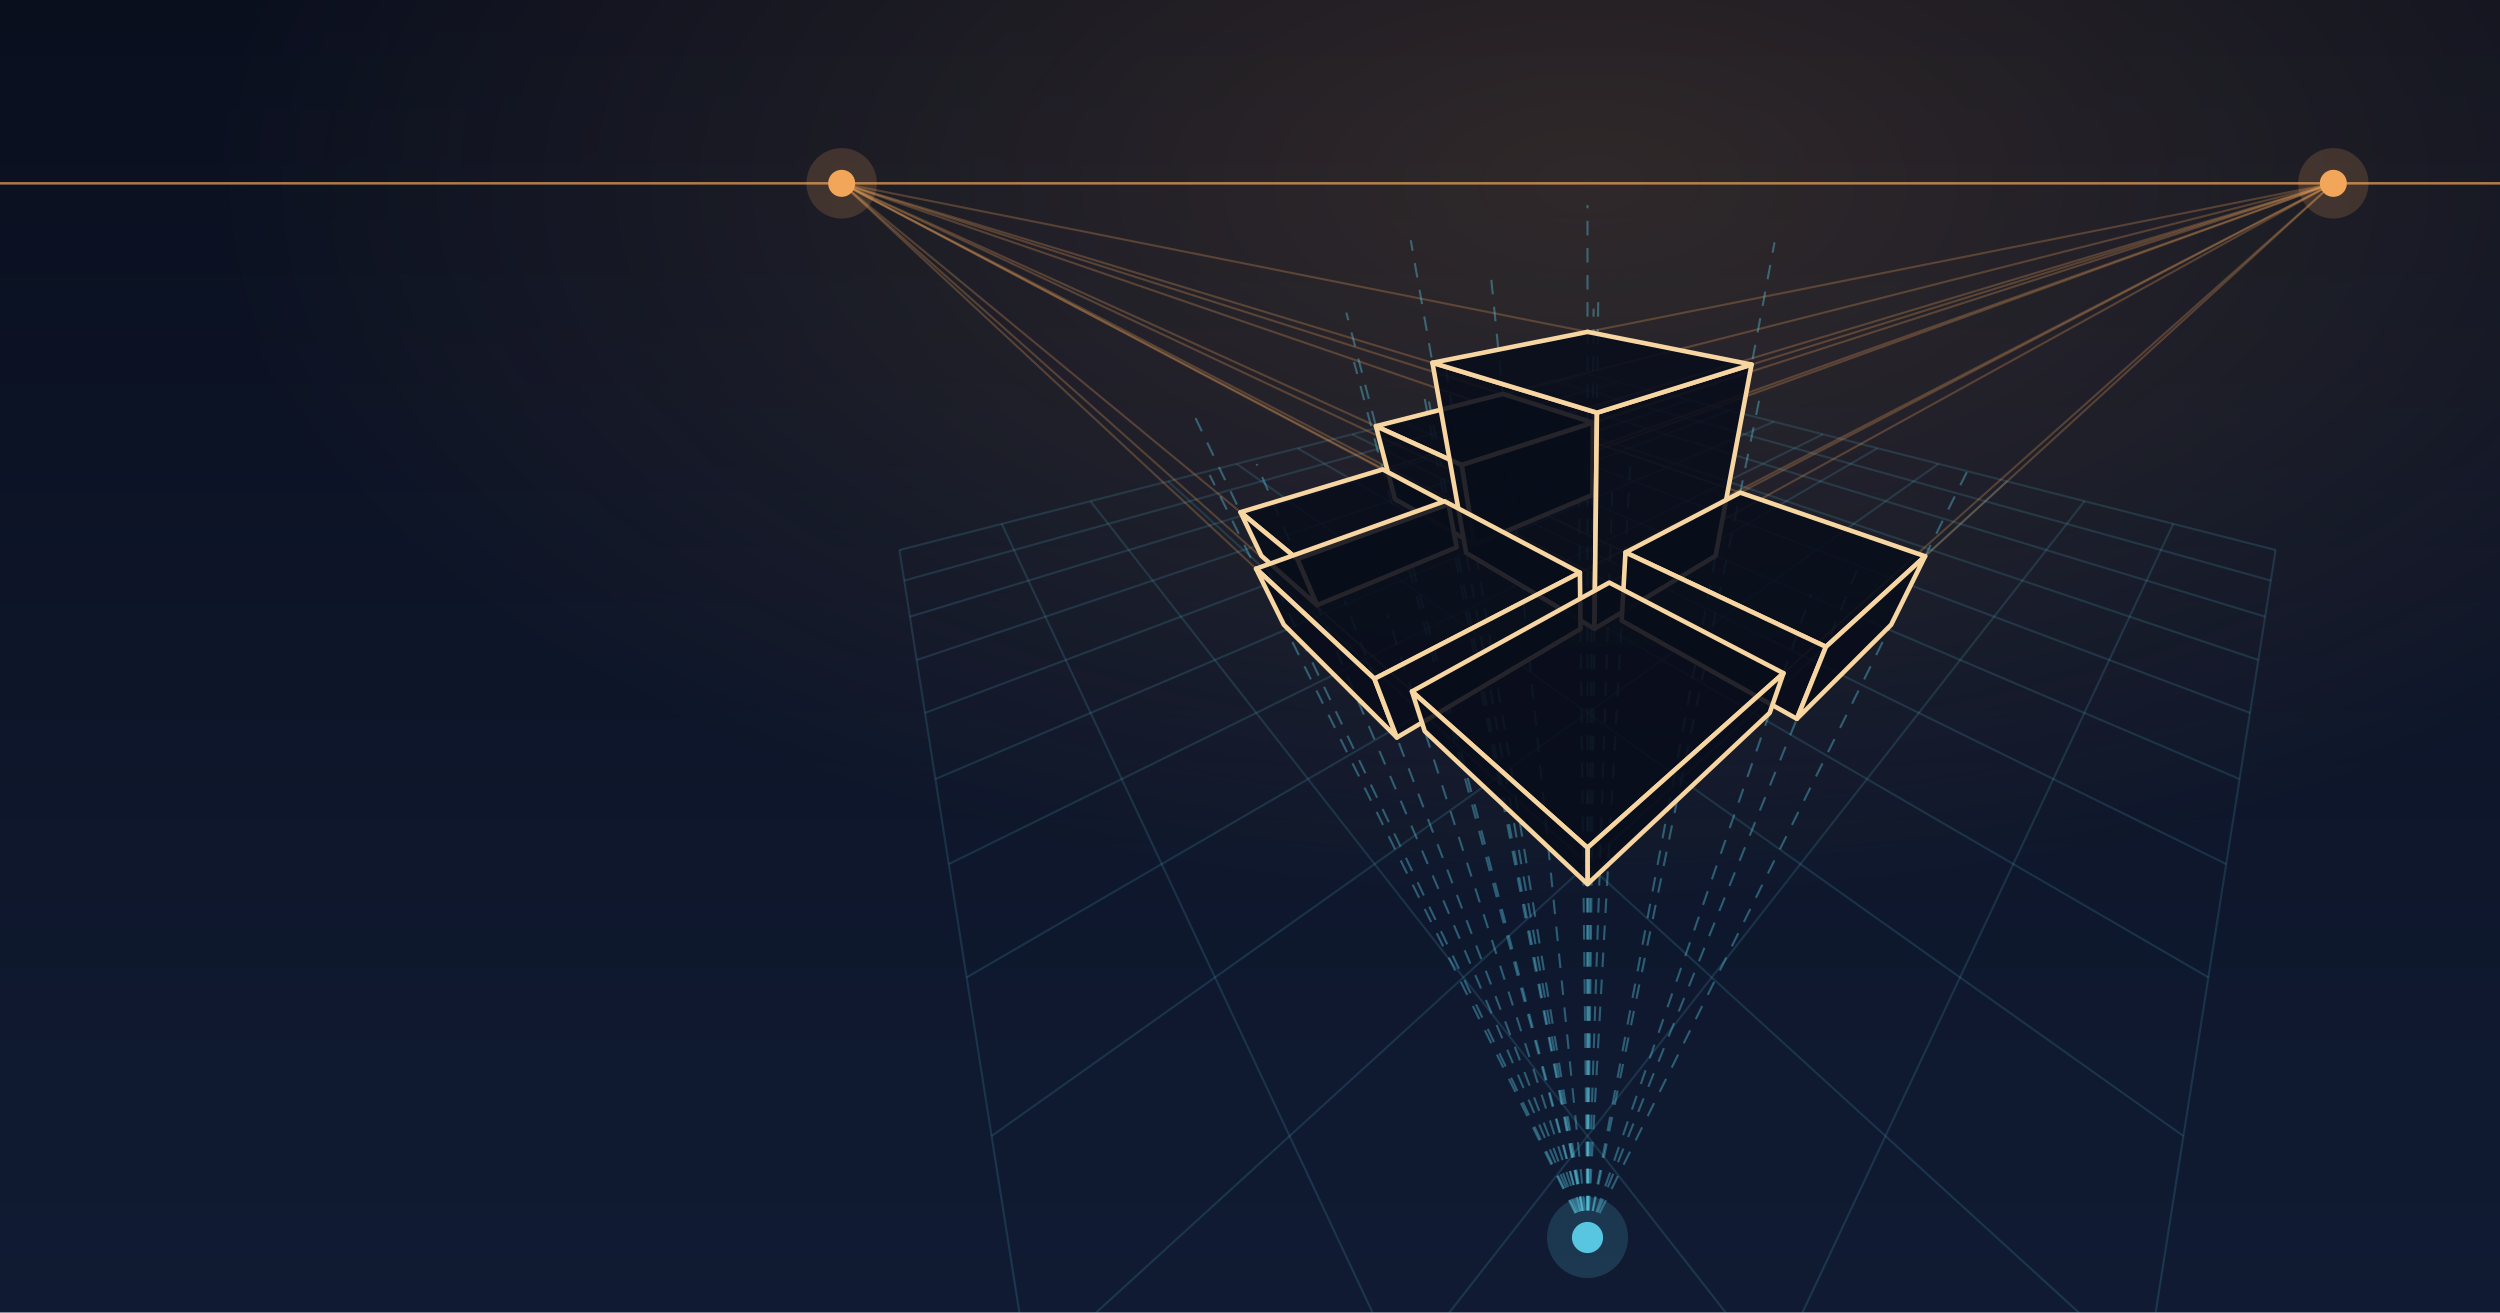
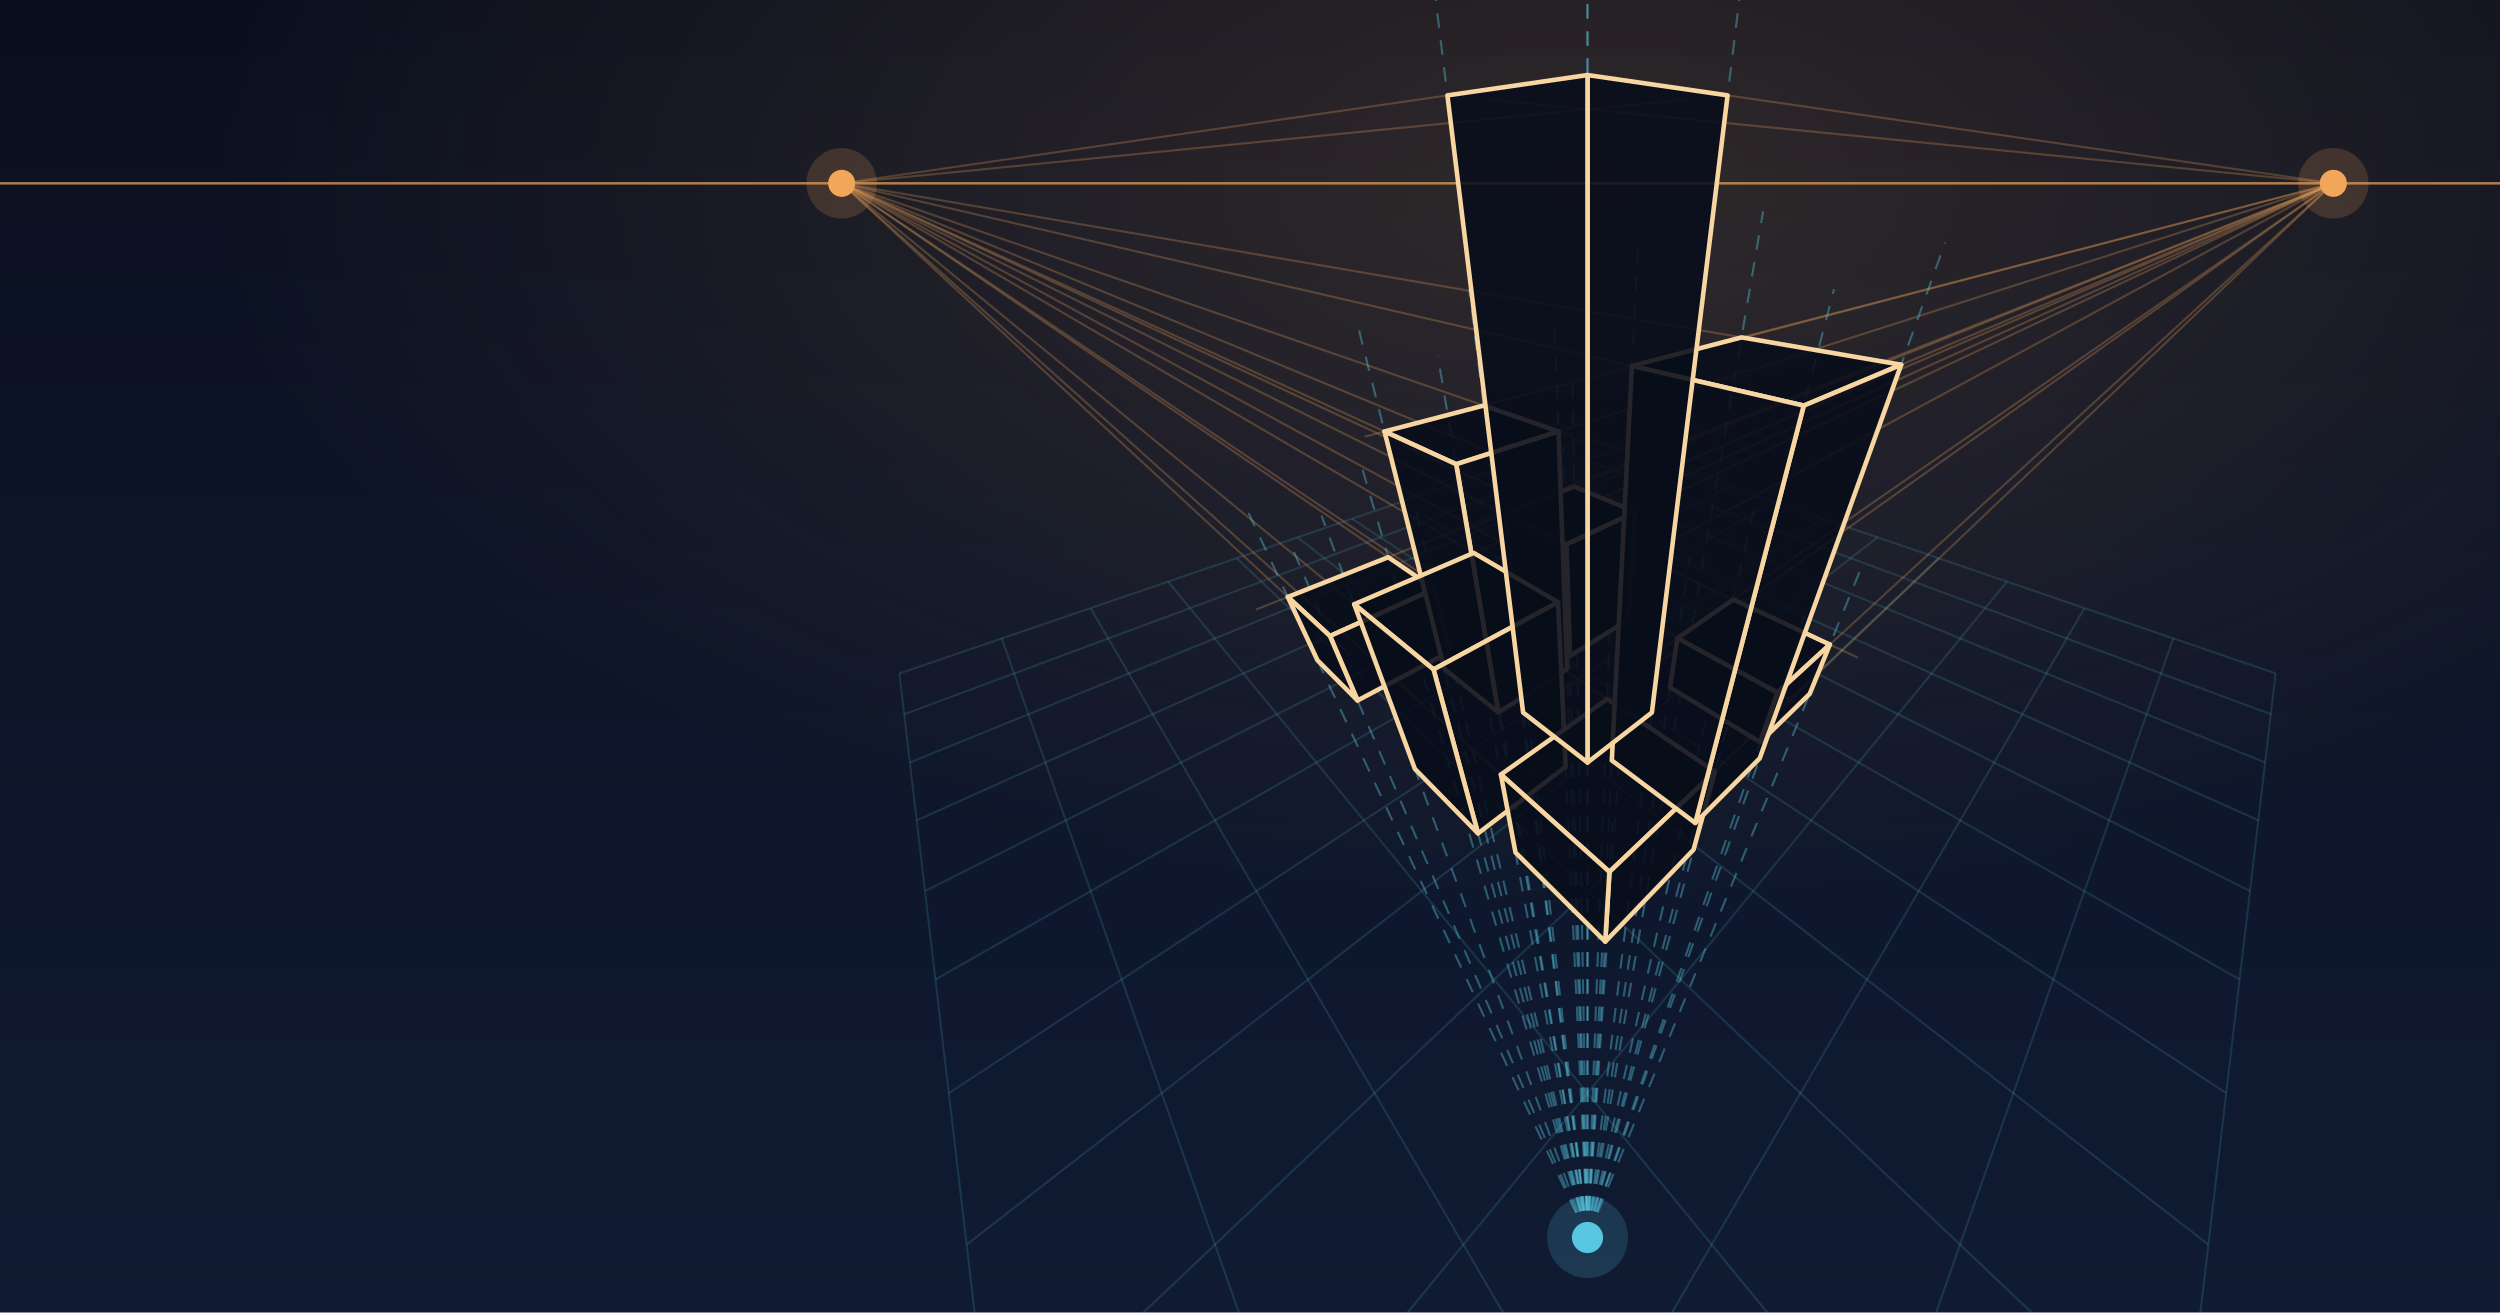
<svg xmlns="http://www.w3.org/2000/svg" viewBox="0 0 1200 630" width="1200" height="630">
  <defs>
    <linearGradient id="sky" x1="0" y1="0" x2="0" y2="1">
      <stop offset="0" stop-color="#0A0F1E" />
      <stop offset="1" stop-color="#101B33" />
    </linearGradient>
    <radialGradient id="glow" cx="0.635" cy="0.140" r=".55">
      <stop offset="0" stop-color="#F2A65A" stop-opacity=".16" />
      <stop offset="1" stop-color="#F2A65A" stop-opacity="0" />
    </radialGradient>
  </defs>
  <rect id="bg" width="1200" height="630" fill="url(#sky)" />
  <rect width="1200" height="630" fill="url(#glow)" />
  <g id="art">
    <g id="grid">
-       <line x1="513.10" y1="781.33" x2="431.70" y2="264.02" stroke="#58C6E0" stroke-opacity=".16" stroke-width="1" />
-       <line x1="729.95" y1="781.33" x2="480.84" y2="251.45" stroke="#58C6E0" stroke-opacity=".16" stroke-width="1" />
-       <line x1="946.80" y1="781.33" x2="523.43" y2="240.56" stroke="#58C6E0" stroke-opacity=".16" stroke-width="1" />
-       <line x1="1030.08" y1="659.43" x2="560.70" y2="231.03" stroke="#58C6E0" stroke-opacity=".16" stroke-width="1" />
-       <line x1="1048.04" y1="545.29" x2="593.59" y2="222.62" stroke="#58C6E0" stroke-opacity=".16" stroke-width="1" />
-       <line x1="1060.02" y1="469.15" x2="622.83" y2="215.14" stroke="#58C6E0" stroke-opacity=".16" stroke-width="1" />
-       <line x1="1068.58" y1="414.75" x2="648.98" y2="208.45" stroke="#58C6E0" stroke-opacity=".16" stroke-width="1" />
-       <line x1="1075.00" y1="373.94" x2="672.53" y2="202.43" stroke="#58C6E0" stroke-opacity=".16" stroke-width="1" />
-       <line x1="1080.00" y1="342.19" x2="693.83" y2="196.98" stroke="#58C6E0" stroke-opacity=".16" stroke-width="1" />
-       <line x1="1084.00" y1="316.79" x2="713.20" y2="192.03" stroke="#58C6E0" stroke-opacity=".16" stroke-width="1" />
-       <line x1="1087.27" y1="296.00" x2="730.88" y2="187.51" stroke="#58C6E0" stroke-opacity=".16" stroke-width="1" />
-       <line x1="1090.00" y1="278.68" x2="747.09" y2="183.36" stroke="#58C6E0" stroke-opacity=".16" stroke-width="1" />
-       <line x1="1092.30" y1="264.02" x2="762.00" y2="179.55" stroke="#58C6E0" stroke-opacity=".16" stroke-width="1" />
-       <line x1="1010.90" y1="781.33" x2="1092.30" y2="264.02" stroke="#58C6E0" stroke-opacity=".16" stroke-width="1" />
-       <line x1="794.05" y1="781.33" x2="1043.16" y2="251.45" stroke="#58C6E0" stroke-opacity=".16" stroke-width="1" />
-       <line x1="577.20" y1="781.33" x2="1000.57" y2="240.56" stroke="#58C6E0" stroke-opacity=".16" stroke-width="1" />
-       <line x1="493.92" y1="659.43" x2="963.30" y2="231.03" stroke="#58C6E0" stroke-opacity=".16" stroke-width="1" />
-       <line x1="475.96" y1="545.29" x2="930.41" y2="222.62" stroke="#58C6E0" stroke-opacity=".16" stroke-width="1" />
-       <line x1="463.98" y1="469.15" x2="901.17" y2="215.14" stroke="#58C6E0" stroke-opacity=".16" stroke-width="1" />
-       <line x1="455.42" y1="414.75" x2="875.02" y2="208.45" stroke="#58C6E0" stroke-opacity=".16" stroke-width="1" />
-       <line x1="449.00" y1="373.94" x2="851.47" y2="202.43" stroke="#58C6E0" stroke-opacity=".16" stroke-width="1" />
-       <line x1="444.00" y1="342.19" x2="830.17" y2="196.98" stroke="#58C6E0" stroke-opacity=".16" stroke-width="1" />
-       <line x1="440.00" y1="316.79" x2="810.80" y2="192.03" stroke="#58C6E0" stroke-opacity=".16" stroke-width="1" />
-       <line x1="436.73" y1="296.00" x2="793.12" y2="187.51" stroke="#58C6E0" stroke-opacity=".16" stroke-width="1" />
-       <line x1="434.00" y1="278.68" x2="776.91" y2="183.36" stroke="#58C6E0" stroke-opacity=".16" stroke-width="1" />
-       <line x1="431.70" y1="264.02" x2="762.00" y2="179.55" stroke="#58C6E0" stroke-opacity=".16" stroke-width="1" />
+       <line x1="513.10" y1="1014.67" x2="431.70" y2="323.25" stroke="#58C6E0" stroke-opacity=".16" stroke-width="1" />
+       <line x1="729.95" y1="1014.67" x2="480.84" y2="306.46" stroke="#58C6E0" stroke-opacity=".16" stroke-width="1" />
+       <line x1="946.80" y1="1014.67" x2="523.43" y2="291.90" stroke="#58C6E0" stroke-opacity=".16" stroke-width="1" />
+       <line x1="1030.08" y1="851.74" x2="560.70" y2="279.16" stroke="#58C6E0" stroke-opacity=".16" stroke-width="1" />
+       <line x1="1048.04" y1="699.18" x2="593.59" y2="267.92" stroke="#58C6E0" stroke-opacity=".16" stroke-width="1" />
+       <line x1="1060.02" y1="597.42" x2="622.83" y2="257.93" stroke="#58C6E0" stroke-opacity=".16" stroke-width="1" />
+       <line x1="1068.58" y1="524.71" x2="648.98" y2="248.99" stroke="#58C6E0" stroke-opacity=".16" stroke-width="1" />
+       <line x1="1075.00" y1="470.17" x2="672.53" y2="240.94" stroke="#58C6E0" stroke-opacity=".16" stroke-width="1" />
+       <line x1="1080.00" y1="427.73" x2="693.83" y2="233.66" stroke="#58C6E0" stroke-opacity=".16" stroke-width="1" />
+       <line x1="1084.00" y1="393.78" x2="713.20" y2="227.04" stroke="#58C6E0" stroke-opacity=".16" stroke-width="1" />
+       <line x1="1087.27" y1="366.00" x2="730.88" y2="221.00" stroke="#58C6E0" stroke-opacity=".16" stroke-width="1" />
+       <line x1="1090.00" y1="342.85" x2="747.09" y2="215.46" stroke="#58C6E0" stroke-opacity=".16" stroke-width="1" />
+       <line x1="1092.30" y1="323.25" x2="762.00" y2="210.36" stroke="#58C6E0" stroke-opacity=".16" stroke-width="1" />
+       <line x1="1010.90" y1="1014.67" x2="1092.30" y2="323.25" stroke="#58C6E0" stroke-opacity=".16" stroke-width="1" />
+       <line x1="794.05" y1="1014.67" x2="1043.16" y2="306.46" stroke="#58C6E0" stroke-opacity=".16" stroke-width="1" />
+       <line x1="577.20" y1="1014.67" x2="1000.57" y2="291.90" stroke="#58C6E0" stroke-opacity=".16" stroke-width="1" />
+       <line x1="493.92" y1="851.74" x2="963.30" y2="279.16" stroke="#58C6E0" stroke-opacity=".16" stroke-width="1" />
+       <line x1="475.96" y1="699.18" x2="930.41" y2="267.92" stroke="#58C6E0" stroke-opacity=".16" stroke-width="1" />
+       <line x1="463.98" y1="597.42" x2="901.17" y2="257.93" stroke="#58C6E0" stroke-opacity=".16" stroke-width="1" />
+       <line x1="455.42" y1="524.71" x2="875.02" y2="248.99" stroke="#58C6E0" stroke-opacity=".16" stroke-width="1" />
+       <line x1="449.00" y1="470.17" x2="851.47" y2="240.94" stroke="#58C6E0" stroke-opacity=".16" stroke-width="1" />
+       <line x1="444.00" y1="427.73" x2="830.17" y2="233.66" stroke="#58C6E0" stroke-opacity=".16" stroke-width="1" />
+       <line x1="440.00" y1="393.78" x2="810.80" y2="227.04" stroke="#58C6E0" stroke-opacity=".16" stroke-width="1" />
+       <line x1="436.73" y1="366.00" x2="793.12" y2="221.00" stroke="#58C6E0" stroke-opacity=".16" stroke-width="1" />
+       <line x1="434.00" y1="342.85" x2="776.91" y2="215.46" stroke="#58C6E0" stroke-opacity=".16" stroke-width="1" />
+       <line x1="431.70" y1="323.25" x2="762.00" y2="210.36" stroke="#58C6E0" stroke-opacity=".16" stroke-width="1" />
    </g>
    <g id="guides">
-       <line x1="404.00" y1="88.00" x2="727.27" y2="186.18" stroke="#F2A65A" stroke-opacity=".26" stroke-width="1" />
-       <line x1="404.00" y1="88.00" x2="812.12" y2="169.28" stroke="#F2A65A" stroke-opacity=".26" stroke-width="1" />
-       <line x1="1120.00" y1="88.00" x2="801.66" y2="187.16" stroke="#F2A65A" stroke-opacity=".26" stroke-width="1" />
-       <line x1="1120.00" y1="88.00" x2="711.88" y2="169.28" stroke="#F2A65A" stroke-opacity=".26" stroke-width="1" />
-       <line x1="404.00" y1="88.00" x2="832.90" y2="289.97" stroke="#F2A65A" stroke-opacity=".26" stroke-width="1" />
-       <line x1="404.00" y1="88.00" x2="895.69" y2="257.23" stroke="#F2A65A" stroke-opacity=".26" stroke-width="1" />
-       <line x1="1120.00" y1="88.00" x2="896.62" y2="292.05" stroke="#F2A65A" stroke-opacity=".26" stroke-width="1" />
-       <line x1="1120.00" y1="88.00" x2="795.45" y2="257.23" stroke="#F2A65A" stroke-opacity=".26" stroke-width="1" />
-       <line x1="404.00" y1="88.00" x2="630.76" y2="298.86" stroke="#F2A65A" stroke-opacity=".26" stroke-width="1" />
-       <line x1="404.00" y1="88.00" x2="733.91" y2="261.97" stroke="#F2A65A" stroke-opacity=".26" stroke-width="1" />
-       <line x1="1120.00" y1="88.00" x2="707.72" y2="301.01" stroke="#F2A65A" stroke-opacity=".26" stroke-width="1" />
-       <line x1="1120.00" y1="88.00" x2="633.67" y2="261.97" stroke="#F2A65A" stroke-opacity=".26" stroke-width="1" />
-       <line x1="404.00" y1="88.00" x2="696.35" y2="220.87" stroke="#F2A65A" stroke-opacity=".26" stroke-width="1" />
-       <line x1="404.00" y1="88.00" x2="765.77" y2="203.27" stroke="#F2A65A" stroke-opacity=".26" stroke-width="1" />
-       <line x1="1120.00" y1="88.00" x2="714.81" y2="218.97" stroke="#F2A65A" stroke-opacity=".26" stroke-width="1" />
-       <line x1="1120.00" y1="88.00" x2="665.53" y2="203.27" stroke="#F2A65A" stroke-opacity=".26" stroke-width="1" />
-       <line x1="404.00" y1="88.00" x2="716.07" y2="366.02" stroke="#F2A65A" stroke-opacity=".26" stroke-width="1" />
-       <line x1="404.00" y1="88.00" x2="824.04" y2="306.48" stroke="#F2A65A" stroke-opacity=".26" stroke-width="1" />
-       <line x1="1120.00" y1="88.00" x2="819.11" y2="356.06" stroke="#F2A65A" stroke-opacity=".26" stroke-width="1" />
-       <line x1="1120.00" y1="88.00" x2="723.80" y2="306.48" stroke="#F2A65A" stroke-opacity=".26" stroke-width="1" />
-       <line x1="404.00" y1="88.00" x2="622.25" y2="267.95" stroke="#F2A65A" stroke-opacity=".26" stroke-width="1" />
-       <line x1="404.00" y1="88.00" x2="700.04" y2="244.55" stroke="#F2A65A" stroke-opacity=".26" stroke-width="1" />
-       <line x1="1120.00" y1="88.00" x2="635.79" y2="263.58" stroke="#F2A65A" stroke-opacity=".26" stroke-width="1" />
-       <line x1="1120.00" y1="88.00" x2="599.80" y2="244.55" stroke="#F2A65A" stroke-opacity=".26" stroke-width="1" />
+       <line x1="404.00" y1="88.00" x2="735.47" y2="39.87" stroke="#F2A65A" stroke-opacity=".26" stroke-width="1" />
+       <line x1="404.00" y1="88.00" x2="812.12" y2="47.48" stroke="#F2A65A" stroke-opacity=".26" stroke-width="1" />
+       <line x1="1120.00" y1="88.00" x2="788.53" y2="39.87" stroke="#F2A65A" stroke-opacity=".26" stroke-width="1" />
+       <line x1="1120.00" y1="88.00" x2="711.88" y2="47.48" stroke="#F2A65A" stroke-opacity=".26" stroke-width="1" />
+       <line x1="404.00" y1="88.00" x2="836.42" y2="187.91" stroke="#F2A65A" stroke-opacity=".26" stroke-width="1" />
+       <line x1="404.00" y1="88.00" x2="896.40" y2="172.30" stroke="#F2A65A" stroke-opacity=".26" stroke-width="1" />
+       <line x1="1120.00" y1="88.00" x2="883.53" y2="187.26" stroke="#F2A65A" stroke-opacity=".26" stroke-width="1" />
+       <line x1="1120.00" y1="88.00" x2="796.16" y2="172.30" stroke="#F2A65A" stroke-opacity=".26" stroke-width="1" />
+       <line x1="404.00" y1="88.00" x2="701.04" y2="223.78" stroke="#F2A65A" stroke-opacity=".26" stroke-width="1" />
+       <line x1="404.00" y1="88.00" x2="755.28" y2="209.59" stroke="#F2A65A" stroke-opacity=".26" stroke-width="1" />
+       <line x1="1120.00" y1="88.00" x2="696.01" y2="223.78" stroke="#F2A65A" stroke-opacity=".26" stroke-width="1" />
+       <line x1="1120.00" y1="88.00" x2="655.04" y2="209.59" stroke="#F2A65A" stroke-opacity=".26" stroke-width="1" />
+       <line x1="404.00" y1="88.00" x2="684.46" y2="318.34" stroke="#F2A65A" stroke-opacity=".26" stroke-width="1" />
+       <line x1="404.00" y1="88.00" x2="749.85" y2="290.22" stroke="#F2A65A" stroke-opacity=".26" stroke-width="1" />
+       <line x1="1120.00" y1="88.00" x2="695.75" y2="317.20" stroke="#F2A65A" stroke-opacity=".26" stroke-width="1" />
+       <line x1="1120.00" y1="88.00" x2="649.61" y2="290.22" stroke="#F2A65A" stroke-opacity=".26" stroke-width="1" />
+       <line x1="404.00" y1="88.00" x2="764.73" y2="411.51" stroke="#F2A65A" stroke-opacity=".26" stroke-width="1" />
+       <line x1="404.00" y1="88.00" x2="822.90" y2="370.19" stroke="#F2A65A" stroke-opacity=".26" stroke-width="1" />
+       <line x1="1120.00" y1="88.00" x2="781.59" y2="409.89" stroke="#F2A65A" stroke-opacity=".26" stroke-width="1" />
+       <line x1="1120.00" y1="88.00" x2="722.66" y2="370.19" stroke="#F2A65A" stroke-opacity=".26" stroke-width="1" />
+       <line x1="404.00" y1="88.00" x2="767.20" y2="269.00" stroke="#F2A65A" stroke-opacity=".26" stroke-width="1" />
+       <line x1="404.00" y1="88.00" x2="804.85" y2="253.96" stroke="#F2A65A" stroke-opacity=".26" stroke-width="1" />
+       <line x1="1120.00" y1="88.00" x2="738.13" y2="267.84" stroke="#F2A65A" stroke-opacity=".26" stroke-width="1" />
+       <line x1="1120.00" y1="88.00" x2="704.61" y2="253.96" stroke="#F2A65A" stroke-opacity=".26" stroke-width="1" />
+       <line x1="404.00" y1="88.00" x2="861.34" y2="336.91" stroke="#F2A65A" stroke-opacity=".26" stroke-width="1" />
+       <line x1="404.00" y1="88.00" x2="891.89" y2="315.73" stroke="#F2A65A" stroke-opacity=".26" stroke-width="1" />
+       <line x1="1120.00" y1="88.00" x2="844.49" y2="340.39" stroke="#F2A65A" stroke-opacity=".26" stroke-width="1" />
+       <line x1="1120.00" y1="88.00" x2="791.65" y2="315.73" stroke="#F2A65A" stroke-opacity=".26" stroke-width="1" />
+       <line x1="404.00" y1="88.00" x2="648.14" y2="314.33" stroke="#F2A65A" stroke-opacity=".26" stroke-width="1" />
+       <line x1="404.00" y1="88.00" x2="703.09" y2="292.59" stroke="#F2A65A" stroke-opacity=".26" stroke-width="1" />
+       <line x1="1120.00" y1="88.00" x2="628.17" y2="309.91" stroke="#F2A65A" stroke-opacity=".26" stroke-width="1" />
+       <line x1="1120.00" y1="88.00" x2="602.85" y2="292.59" stroke="#F2A65A" stroke-opacity=".26" stroke-width="1" />
    </g>
    <g id="nadir-rays">
-       <line x1="762.00" y1="594.00" x2="767.17" y2="142.68" stroke="#58C6E0" stroke-opacity=".40" stroke-width="1" stroke-dasharray="7 6" />
-       <line x1="762.00" y1="594.00" x2="851.78" y2="116.32" stroke="#58C6E0" stroke-opacity=".40" stroke-width="1" stroke-dasharray="7 6" />
-       <line x1="762.00" y1="594.00" x2="677.15" y2="115.34" stroke="#58C6E0" stroke-opacity=".40" stroke-width="1" stroke-dasharray="7 6" />
-       <line x1="762.00" y1="594.00" x2="762.00" y2="98.44" stroke="#58C6E0" stroke-opacity=".40" stroke-width="1" stroke-dasharray="7 6" />
-       <line x1="762.00" y1="594.00" x2="892.47" y2="270.78" stroke="#58C6E0" stroke-opacity=".40" stroke-width="1" stroke-dasharray="7 6" />
-       <line x1="762.00" y1="594.00" x2="946.74" y2="221.21" stroke="#58C6E0" stroke-opacity=".40" stroke-width="1" stroke-dasharray="7 6" />
-       <line x1="762.00" y1="594.00" x2="782.78" y2="219.13" stroke="#58C6E0" stroke-opacity=".40" stroke-width="1" stroke-dasharray="7 6" />
-       <line x1="762.00" y1="594.00" x2="845.57" y2="186.39" stroke="#58C6E0" stroke-opacity=".40" stroke-width="1" stroke-dasharray="7 6" />
-       <line x1="762.00" y1="594.00" x2="645.42" y2="288.26" stroke="#58C6E0" stroke-opacity=".40" stroke-width="1" stroke-dasharray="7 6" />
-       <line x1="762.00" y1="594.00" x2="757.84" y2="230.17" stroke="#58C6E0" stroke-opacity=".40" stroke-width="1" stroke-dasharray="7 6" />
-       <line x1="762.00" y1="594.00" x2="580.64" y2="228.02" stroke="#58C6E0" stroke-opacity=".40" stroke-width="1" stroke-dasharray="7 6" />
-       <line x1="762.00" y1="594.00" x2="683.79" y2="191.13" stroke="#58C6E0" stroke-opacity=".40" stroke-width="1" stroke-dasharray="7 6" />
-       <line x1="762.00" y1="594.00" x2="693.11" y2="171.34" stroke="#58C6E0" stroke-opacity=".40" stroke-width="1" stroke-dasharray="7 6" />
-       <line x1="762.00" y1="594.00" x2="764.93" y2="148.13" stroke="#58C6E0" stroke-opacity=".40" stroke-width="1" stroke-dasharray="7 6" />
-       <line x1="762.00" y1="594.00" x2="646.23" y2="150.03" stroke="#58C6E0" stroke-opacity=".40" stroke-width="1" stroke-dasharray="7 6" />
-       <line x1="762.00" y1="594.00" x2="715.65" y2="132.43" stroke="#58C6E0" stroke-opacity=".40" stroke-width="1" stroke-dasharray="7 6" />
-       <line x1="762.00" y1="594.00" x2="762.00" y2="380.76" stroke="#58C6E0" stroke-opacity=".40" stroke-width="1" stroke-dasharray="7 6" />
-       <line x1="762.00" y1="594.00" x2="869.23" y2="285.22" stroke="#58C6E0" stroke-opacity=".40" stroke-width="1" stroke-dasharray="7 6" />
-       <line x1="762.00" y1="594.00" x2="665.95" y2="295.18" stroke="#58C6E0" stroke-opacity=".40" stroke-width="1" stroke-dasharray="7 6" />
-       <line x1="762.00" y1="594.00" x2="773.92" y2="235.64" stroke="#58C6E0" stroke-opacity=".40" stroke-width="1" stroke-dasharray="7 6" />
-       <line x1="762.00" y1="594.00" x2="603.20" y2="222.73" stroke="#58C6E0" stroke-opacity=".40" stroke-width="1" stroke-dasharray="7 6" />
-       <line x1="762.00" y1="594.00" x2="685.91" y2="192.74" stroke="#58C6E0" stroke-opacity=".40" stroke-width="1" stroke-dasharray="7 6" />
-       <line x1="762.00" y1="594.00" x2="572.13" y2="197.11" stroke="#58C6E0" stroke-opacity=".40" stroke-width="1" stroke-dasharray="7 6" />
-       <line x1="762.00" y1="594.00" x2="649.92" y2="173.71" stroke="#58C6E0" stroke-opacity=".40" stroke-width="1" stroke-dasharray="7 6" />
+       <line x1="762.00" y1="594.00" x2="762.00" y2="-42.10" stroke="#58C6E0" stroke-opacity=".40" stroke-width="1" stroke-dasharray="7 6" />
+       <line x1="762.00" y1="594.00" x2="838.65" y2="-30.97" stroke="#58C6E0" stroke-opacity=".40" stroke-width="1" stroke-dasharray="7 6" />
+       <line x1="762.00" y1="594.00" x2="685.35" y2="-30.97" stroke="#58C6E0" stroke-opacity=".40" stroke-width="1" stroke-dasharray="7 6" />
+       <line x1="762.00" y1="594.00" x2="762.00" y2="-23.36" stroke="#58C6E0" stroke-opacity=".40" stroke-width="1" stroke-dasharray="7 6" />
+       <line x1="762.00" y1="594.00" x2="880.33" y2="138.80" stroke="#58C6E0" stroke-opacity=".40" stroke-width="1" stroke-dasharray="7 6" />
+       <line x1="762.00" y1="594.00" x2="933.65" y2="116.42" stroke="#58C6E0" stroke-opacity=".40" stroke-width="1" stroke-dasharray="7 6" />
+       <line x1="762.00" y1="594.00" x2="786.30" y2="117.07" stroke="#58C6E0" stroke-opacity=".40" stroke-width="1" stroke-dasharray="7 6" />
+       <line x1="762.00" y1="594.00" x2="846.28" y2="101.46" stroke="#58C6E0" stroke-opacity=".40" stroke-width="1" stroke-dasharray="7 6" />
+       <line x1="762.00" y1="594.00" x2="690.14" y2="170.87" stroke="#58C6E0" stroke-opacity=".40" stroke-width="1" stroke-dasharray="7 6" />
+       <line x1="762.00" y1="594.00" x2="746.13" y2="152.94" stroke="#58C6E0" stroke-opacity=".40" stroke-width="1" stroke-dasharray="7 6" />
+       <line x1="762.00" y1="594.00" x2="650.92" y2="152.94" stroke="#58C6E0" stroke-opacity=".40" stroke-width="1" stroke-dasharray="7 6" />
+       <line x1="762.00" y1="594.00" x2="705.16" y2="138.75" stroke="#58C6E0" stroke-opacity=".40" stroke-width="1" stroke-dasharray="7 6" />
+       <line x1="762.00" y1="594.00" x2="677.76" y2="283.16" stroke="#58C6E0" stroke-opacity=".40" stroke-width="1" stroke-dasharray="7 6" />
+       <line x1="762.00" y1="594.00" x2="745.87" y2="246.36" stroke="#58C6E0" stroke-opacity=".40" stroke-width="1" stroke-dasharray="7 6" />
+       <line x1="762.00" y1="594.00" x2="634.34" y2="247.50" stroke="#58C6E0" stroke-opacity=".40" stroke-width="1" stroke-dasharray="7 6" />
+       <line x1="762.00" y1="594.00" x2="699.73" y2="219.38" stroke="#58C6E0" stroke-opacity=".40" stroke-width="1" stroke-dasharray="7 6" />
+       <line x1="762.00" y1="594.00" x2="774.00" y2="393.94" stroke="#58C6E0" stroke-opacity=".40" stroke-width="1" stroke-dasharray="7 6" />
+       <line x1="762.00" y1="594.00" x2="831.71" y2="339.05" stroke="#58C6E0" stroke-opacity=".40" stroke-width="1" stroke-dasharray="7 6" />
+       <line x1="762.00" y1="594.00" x2="714.61" y2="340.67" stroke="#58C6E0" stroke-opacity=".40" stroke-width="1" stroke-dasharray="7 6" />
+       <line x1="762.00" y1="594.00" x2="772.78" y2="299.35" stroke="#58C6E0" stroke-opacity=".40" stroke-width="1" stroke-dasharray="7 6" />
+       <line x1="762.00" y1="594.00" x2="750.46" y2="214.80" stroke="#58C6E0" stroke-opacity=".40" stroke-width="1" stroke-dasharray="7 6" />
+       <line x1="762.00" y1="594.00" x2="788.25" y2="197.00" stroke="#58C6E0" stroke-opacity=".40" stroke-width="1" stroke-dasharray="7 6" />
+       <line x1="762.00" y1="594.00" x2="717.08" y2="198.16" stroke="#58C6E0" stroke-opacity=".40" stroke-width="1" stroke-dasharray="7 6" />
+       <line x1="762.00" y1="594.00" x2="754.73" y2="183.12" stroke="#58C6E0" stroke-opacity=".40" stroke-width="1" stroke-dasharray="7 6" />
+       <line x1="762.00" y1="594.00" x2="865.91" y2="295.84" stroke="#58C6E0" stroke-opacity=".40" stroke-width="1" stroke-dasharray="7 6" />
+       <line x1="762.00" y1="594.00" x2="894.61" y2="269.55" stroke="#58C6E0" stroke-opacity=".40" stroke-width="1" stroke-dasharray="7 6" />
+       <line x1="762.00" y1="594.00" x2="811.22" y2="266.07" stroke="#58C6E0" stroke-opacity=".40" stroke-width="1" stroke-dasharray="7 6" />
+       <line x1="762.00" y1="594.00" x2="841.77" y2="244.89" stroke="#58C6E0" stroke-opacity=".40" stroke-width="1" stroke-dasharray="7 6" />
+       <line x1="762.00" y1="594.00" x2="621.09" y2="264.88" stroke="#58C6E0" stroke-opacity=".40" stroke-width="1" stroke-dasharray="7 6" />
+       <line x1="762.00" y1="594.00" x2="678.29" y2="239.07" stroke="#58C6E0" stroke-opacity=".40" stroke-width="1" stroke-dasharray="7 6" />
+       <line x1="762.00" y1="594.00" x2="598.02" y2="243.49" stroke="#58C6E0" stroke-opacity=".40" stroke-width="1" stroke-dasharray="7 6" />
+       <line x1="762.00" y1="594.00" x2="652.97" y2="221.75" stroke="#58C6E0" stroke-opacity=".40" stroke-width="1" stroke-dasharray="7 6" />
    </g>
    <line x1="-50.00" y1="88.00" x2="1250.00" y2="88.00" stroke="#F2A65A" stroke-opacity=".70" stroke-width="1.2" />
    <g id="boxes">
-       <path d="M701.57,223.24L660.45,204.56L721.34,189.11L764.57,202.88Z" fill="#080D1B" fill-opacity=".88" stroke="#F8D6A2" stroke-width="2.2" stroke-linejoin="round" />
-       <path d="M707.78,261.35L764.34,237.57L764.57,202.88L701.57,223.24Z" fill="#080D1B" fill-opacity=".88" stroke="#F8D6A2" stroke-width="2.2" stroke-linejoin="round" />
-       <path d="M707.78,261.35L669.57,239.55L660.45,204.56L701.57,223.24Z" fill="#080D1B" fill-opacity=".88" stroke="#F8D6A2" stroke-width="2.2" stroke-linejoin="round" />
-       <path d="M622.70,268.33L595.45,245.86L663.68,225.32L695.26,242.02Z" fill="#080D1B" fill-opacity=".88" stroke="#F8D6A2" stroke-width="2.2" stroke-linejoin="round" />
-       <path d="M632.18,290.48L699.18,262.67L695.26,242.02L622.70,268.33Z" fill="#080D1B" fill-opacity=".88" stroke="#F8D6A2" stroke-width="2.2" stroke-linejoin="round" />
-       <path d="M632.18,290.48L605.45,266.76L595.45,245.86L622.70,268.33Z" fill="#080D1B" fill-opacity=".88" stroke="#F8D6A2" stroke-width="2.2" stroke-linejoin="round" />
-       <path d="M765.34,301.83L703.75,265.38L687.57,174.12L766.53,198.10Z" fill="#080D1B" fill-opacity=".88" stroke="#F8D6A2" stroke-width="2.2" stroke-linejoin="round" />
-       <path d="M765.34,301.83L823.50,266.76L840.75,174.98L766.53,198.10Z" fill="#080D1B" fill-opacity=".88" stroke="#F8D6A2" stroke-width="2.2" stroke-linejoin="round" />
-       <path d="M766.53,198.10L687.57,174.12L762.00,159.30L840.75,174.98Z" fill="#080D1B" fill-opacity=".88" stroke="#F8D6A2" stroke-width="2.2" stroke-linejoin="round" />
-       <path d="M659.73,325.81L602.91,272.97L693.39,240.60L758.35,274.86Z" fill="#080D1B" fill-opacity=".88" stroke="#F8D6A2" stroke-width="2.2" stroke-linejoin="round" />
-       <path d="M876.44,310.48L780.23,265.17L835.31,236.45L924.05,266.99Z" fill="#080D1B" fill-opacity=".88" stroke="#F8D6A2" stroke-width="2.2" stroke-linejoin="round" />
-       <path d="M862.49,345.04L778.41,297.91L780.23,265.17L876.44,310.48Z" fill="#080D1B" fill-opacity=".88" stroke="#F8D6A2" stroke-width="2.2" stroke-linejoin="round" />
-       <path d="M862.49,345.04L907.77,299.85L924.05,266.99L876.44,310.48Z" fill="#080D1B" fill-opacity=".88" stroke="#F8D6A2" stroke-width="2.2" stroke-linejoin="round" />
-       <path d="M670.49,354.00L616.23,299.85L602.91,272.97L659.73,325.81Z" fill="#080D1B" fill-opacity=".88" stroke="#F8D6A2" stroke-width="2.2" stroke-linejoin="round" />
-       <path d="M670.49,354.00L758.66,301.83L758.35,274.86L659.73,325.81Z" fill="#080D1B" fill-opacity=".88" stroke="#F8D6A2" stroke-width="2.2" stroke-linejoin="round" />
-       <path d="M762.00,406.94L677.74,331.88L772.45,279.65L856.07,323.14Z" fill="#080D1B" fill-opacity=".88" stroke="#F8D6A2" stroke-width="2.2" stroke-linejoin="round" />
-       <path d="M762.00,424.35L849.45,342.19L856.07,323.14L762.00,406.94Z" fill="#080D1B" fill-opacity=".88" stroke="#F8D6A2" stroke-width="2.2" stroke-linejoin="round" />
-       <path d="M762.00,424.35L683.87,350.95L677.74,331.88L762.00,406.94Z" fill="#080D1B" fill-opacity=".88" stroke="#F8D6A2" stroke-width="2.2" stroke-linejoin="round" />
+       <path d="M751.88,261.36L722.60,246.77L755.62,233.58L785.03,245.75Z" fill="#080D1B" fill-opacity=".88" stroke="#F8D6A2" stroke-width="2.2" stroke-linejoin="round" />
+       <path d="M753.51,314.88L781.61,297.48L785.03,245.75L751.88,261.36Z" fill="#080D1B" fill-opacity=".88" stroke="#F8D6A2" stroke-width="2.2" stroke-linejoin="round" />
+       <path d="M753.51,314.88L728.48,298.64L722.60,246.77L751.88,261.36Z" fill="#080D1B" fill-opacity=".88" stroke="#F8D6A2" stroke-width="2.2" stroke-linejoin="round" />
+       <path d="M638.39,305.30L618.15,286.54L666.36,267.47L688.57,282.66Z" fill="#080D1B" fill-opacity=".88" stroke="#F8D6A2" stroke-width="2.2" stroke-linejoin="round" />
+       <path d="M651.63,336.23L695.70,312.88L688.57,282.66L638.39,305.30Z" fill="#080D1B" fill-opacity=".88" stroke="#F8D6A2" stroke-width="2.2" stroke-linejoin="round" />
+       <path d="M651.63,336.23L632.37,316.92L618.15,286.54L638.39,305.30Z" fill="#080D1B" fill-opacity=".88" stroke="#F8D6A2" stroke-width="2.2" stroke-linejoin="round" />
+       <path d="M853.15,332.46L805.17,306.35L831.97,287.76L878.32,309.40Z" fill="#080D1B" fill-opacity=".88" stroke="#F8D6A2" stroke-width="2.2" stroke-linejoin="round" />
+       <path d="M844.86,356.25L868.66,333.05L878.32,309.40L853.15,332.46Z" fill="#080D1B" fill-opacity=".88" stroke="#F8D6A2" stroke-width="2.2" stroke-linejoin="round" />
+       <path d="M844.86,356.25L801.63,329.95L805.17,306.35L853.15,332.46Z" fill="#080D1B" fill-opacity=".88" stroke="#F8D6A2" stroke-width="2.2" stroke-linejoin="round" />
+       <path d="M698.97,222.83L664.56,207.10L712.14,194.66L748.08,207.10Z" fill="#080D1B" fill-opacity=".88" stroke="#F8D6A2" stroke-width="2.2" stroke-linejoin="round" />
+       <path d="M719.21,342.00L752.18,321.10L748.08,207.10L698.97,222.83Z" fill="#080D1B" fill-opacity=".88" stroke="#F8D6A2" stroke-width="2.2" stroke-linejoin="round" />
+       <path d="M719.21,342.00L693.27,321.10L664.56,207.10L698.97,222.83Z" fill="#080D1B" fill-opacity=".88" stroke="#F8D6A2" stroke-width="2.2" stroke-linejoin="round" />
+       <path d="M688.10,321.33L650.02,290.05L707.38,265.39L747.85,289.05Z" fill="#080D1B" fill-opacity=".88" stroke="#F8D6A2" stroke-width="2.2" stroke-linejoin="round" />
+       <path d="M709.43,400.02L751.52,368.04L747.85,289.05L688.10,321.33Z" fill="#080D1B" fill-opacity=".88" stroke="#F8D6A2" stroke-width="2.2" stroke-linejoin="round" />
+       <path d="M709.43,400.02L679.13,369.06L650.02,290.05L688.10,321.33Z" fill="#080D1B" fill-opacity=".88" stroke="#F8D6A2" stroke-width="2.2" stroke-linejoin="round" />
+       <path d="M772.53,418.50L720.43,371.78L771.46,335.54L823.15,370.36Z" fill="#080D1B" fill-opacity=".88" stroke="#F8D6A2" stroke-width="2.2" stroke-linejoin="round" />
+       <path d="M770.52,451.98L812.90,407.85L823.15,370.36L772.53,418.50Z" fill="#080D1B" fill-opacity=".88" stroke="#F8D6A2" stroke-width="2.2" stroke-linejoin="round" />
+       <path d="M770.52,451.98L727.43,409.19L720.43,371.78L772.53,418.50Z" fill="#080D1B" fill-opacity=".88" stroke="#F8D6A2" stroke-width="2.2" stroke-linejoin="round" />
+       <path d="M865.80,194.70L783.31,175.64L835.93,161.95L912.57,175.07Z" fill="#080D1B" fill-opacity=".88" stroke="#F8D6A2" stroke-width="2.2" stroke-linejoin="round" />
+       <path d="M813.73,395.01L844.67,363.99L912.57,175.07L865.80,194.70Z" fill="#080D1B" fill-opacity=".88" stroke="#F8D6A2" stroke-width="2.2" stroke-linejoin="round" />
+       <path d="M813.73,395.01L773.67,364.99L783.31,175.64L865.80,194.70Z" fill="#080D1B" fill-opacity=".88" stroke="#F8D6A2" stroke-width="2.2" stroke-linejoin="round" />
+       <path d="M762.00,366.00L792.91,342.00L829.24,45.78L762.00,36.02Z" fill="#080D1B" fill-opacity=".88" stroke="#F8D6A2" stroke-width="2.2" stroke-linejoin="round" />
+       <path d="M762.00,366.00L731.09,342.00L694.76,45.78L762.00,36.02Z" fill="#080D1B" fill-opacity=".88" stroke="#F8D6A2" stroke-width="2.2" stroke-linejoin="round" />
    </g>
    <circle cx="404.00" cy="88.00" r="16.9" fill="#F2A65A" fill-opacity=".18" />
    <circle cx="404.00" cy="88.00" r="6.5" fill="#F2A65A" />
    <circle cx="1120.00" cy="88.00" r="16.9" fill="#F2A65A" fill-opacity=".18" />
    <circle cx="1120.00" cy="88.00" r="6.5" fill="#F2A65A" />
    <circle cx="762.00" cy="594.00" r="19.435" fill="#58C6E0" fill-opacity=".18" />
    <circle cx="762.00" cy="594.00" r="7.475" fill="#58C6E0" />
  </g>
</svg>
